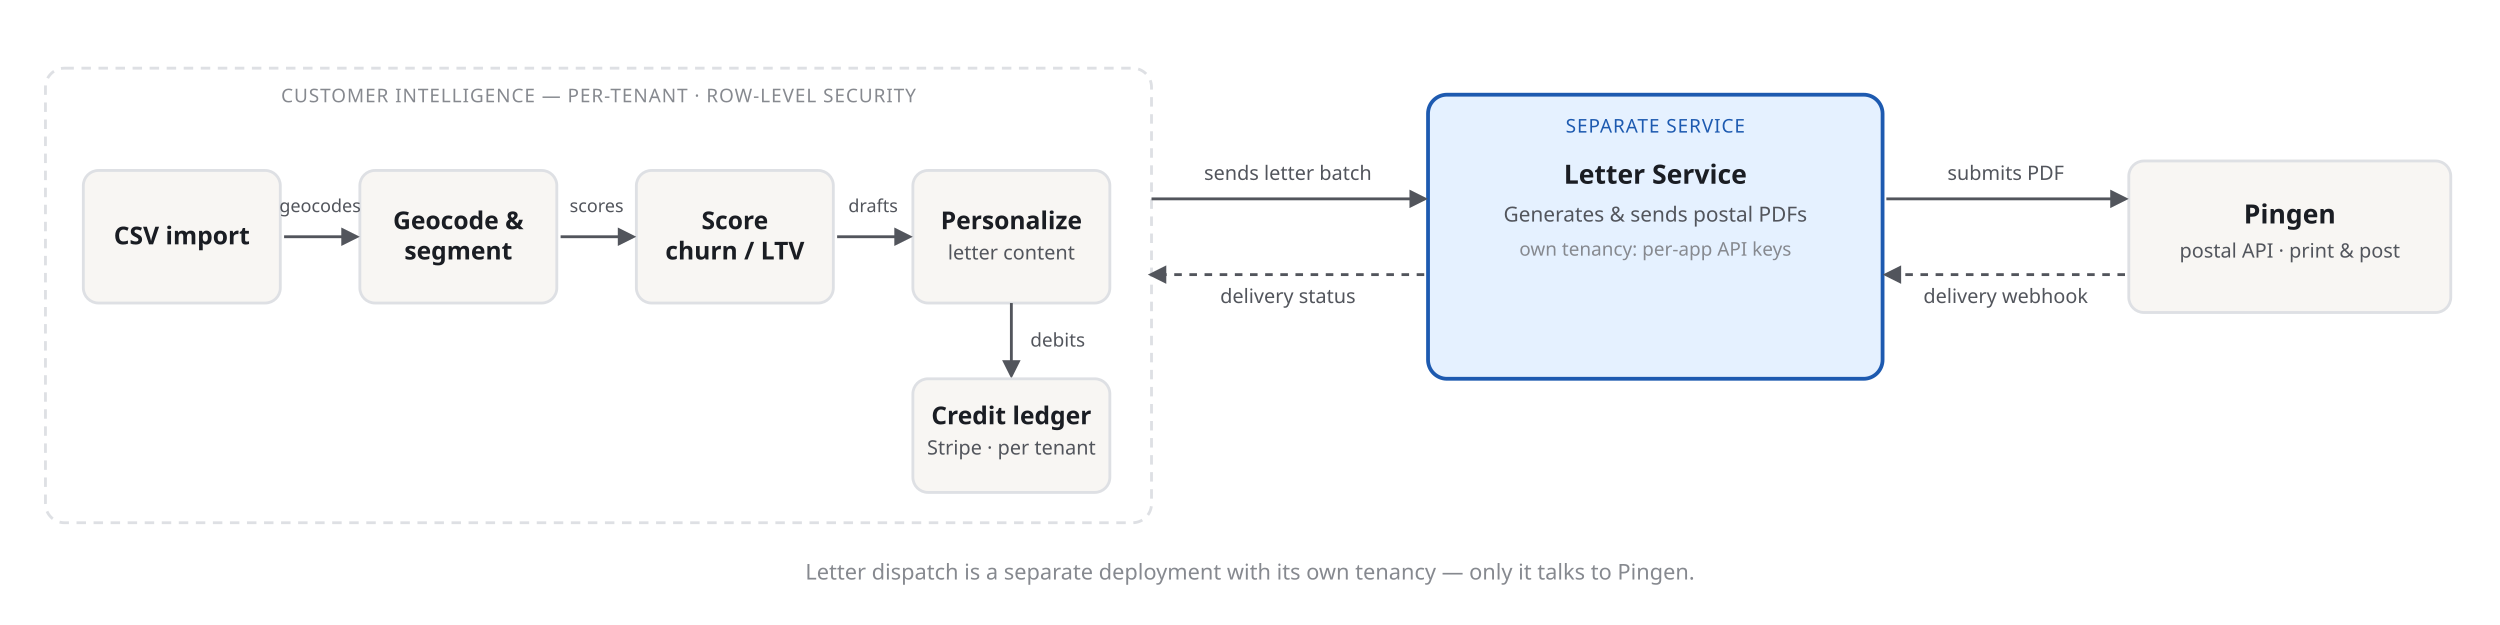
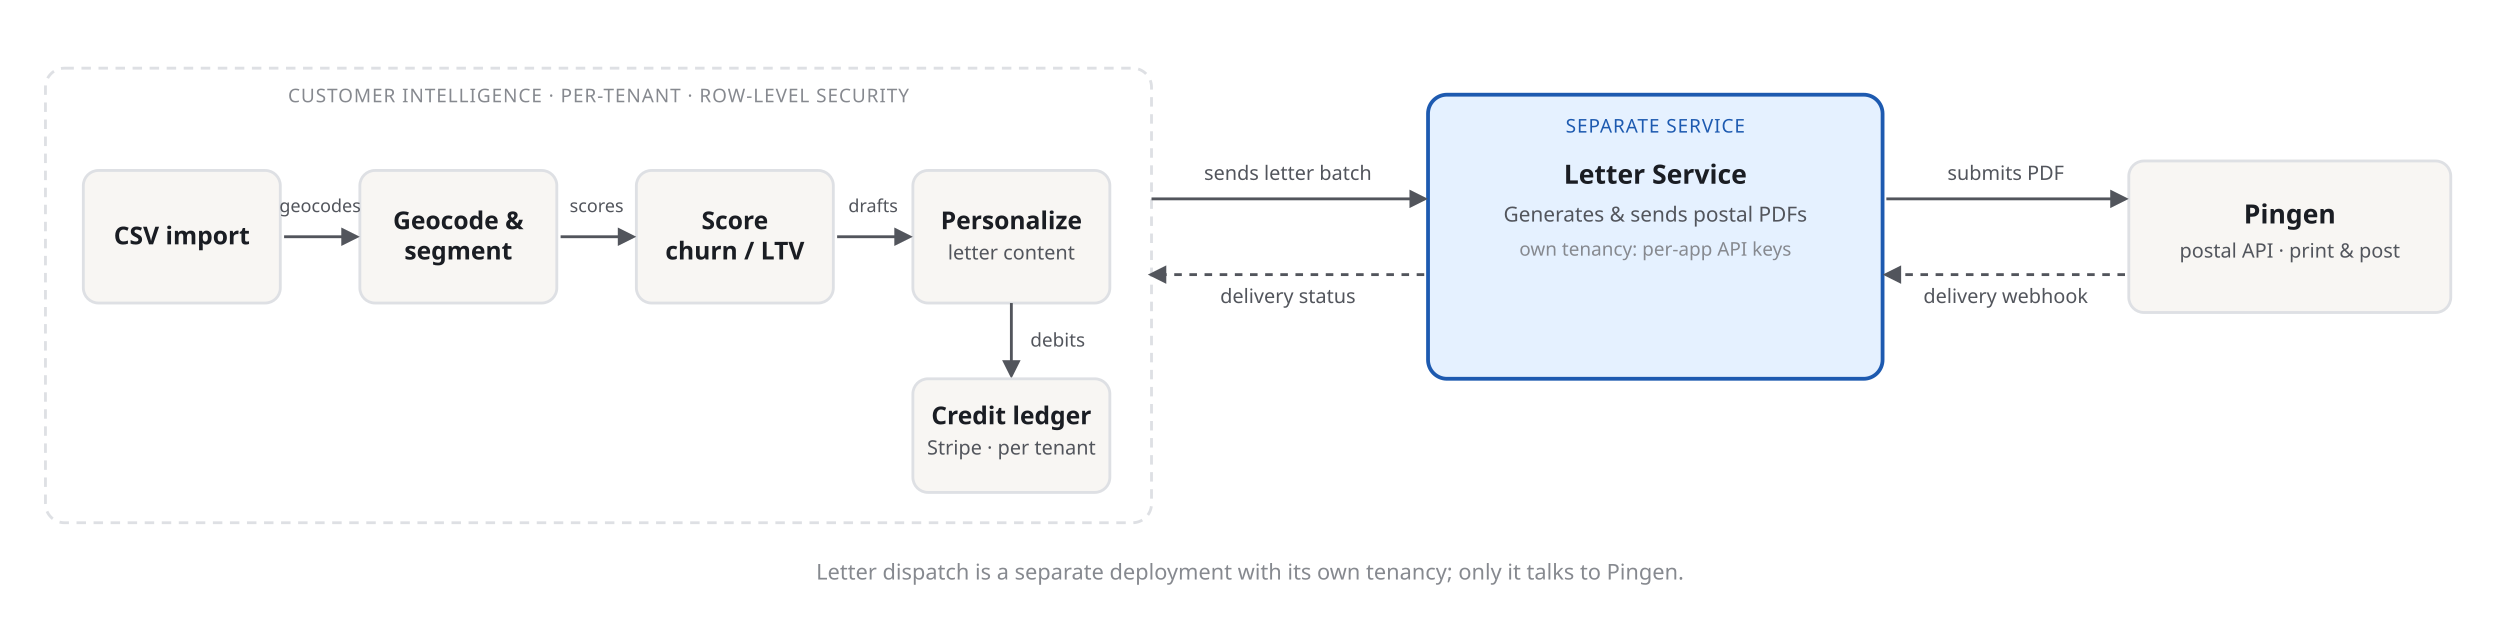
<svg xmlns="http://www.w3.org/2000/svg" width="1320" height="330" viewBox="0 0 1320 330" role="img" aria-label="Diagram of Customer Intelligence's per-tenant pipeline, from CSV import through geocoding, churn/LTV scoring, and personalization, handing off to a separate, standalone letter service that submits PDFs to Pingen and reports delivery status back over a webhook.">
  <defs>
    <marker id="arrow" viewBox="0 0 10 10" refX="8" refY="5" markerWidth="6.5" markerHeight="6.5" orient="auto-start-reverse">
      <path d="M0,0 L10,5 L0,10 z" fill="#52555c" />
    </marker>
  </defs>
  <g font-family="ui-sans-serif, system-ui, sans-serif">
    <rect x="24" y="36" width="584" height="240" rx="10" fill="none" stroke="#dee0e4" stroke-width="1.5" stroke-dasharray="5 4" />
-     <text x="316" y="54" text-anchor="middle" font-size="10" letter-spacing="0.05em" fill="#86898f">CUSTOMER INTELLIGENCE — PER-TENANT · ROW-LEVEL SECURITY</text>
+     <text x="316" y="54" text-anchor="middle" font-size="10" letter-spacing="0.05em" fill="#86898f">CUSTOMER INTELLIGENCE · PER-TENANT · ROW-LEVEL SECURITY</text>
    <rect x="44" y="90" width="104" height="70" rx="8" fill="#f8f6f3" stroke="#dee0e4" stroke-width="1.5" />
    <text x="96" y="129" text-anchor="middle" font-size="13" font-weight="600" fill="#1a1d23">CSV import</text>
    <rect x="190" y="90" width="104" height="70" rx="8" fill="#f8f6f3" stroke="#dee0e4" stroke-width="1.5" />
    <text x="242" y="121" text-anchor="middle" font-size="13" font-weight="600" fill="#1a1d23">Geocode &amp;</text>
    <text x="242" y="137" text-anchor="middle" font-size="13" font-weight="600" fill="#1a1d23">segment</text>
    <rect x="336" y="90" width="104" height="70" rx="8" fill="#f8f6f3" stroke="#dee0e4" stroke-width="1.5" />
    <text x="388" y="121" text-anchor="middle" font-size="13" font-weight="600" fill="#1a1d23">Score</text>
    <text x="388" y="137" text-anchor="middle" font-size="13" font-weight="600" fill="#1a1d23">churn / LTV</text>
    <rect x="482" y="90" width="104" height="70" rx="8" fill="#f8f6f3" stroke="#dee0e4" stroke-width="1.5" />
    <text x="534" y="121" text-anchor="middle" font-size="13" font-weight="600" fill="#1a1d23">Personalize</text>
    <text x="534" y="137" text-anchor="middle" font-size="10.5" fill="#52555c">letter content</text>
    <line x1="150" y1="125" x2="188" y2="125" stroke="#52555c" stroke-width="1.5" marker-end="url(#arrow)" />
    <text x="169" y="112" text-anchor="middle" font-size="9.5" fill="#52555c">geocodes</text>
    <line x1="296" y1="125" x2="334" y2="125" stroke="#52555c" stroke-width="1.5" marker-end="url(#arrow)" />
    <text x="315" y="112" text-anchor="middle" font-size="9.5" fill="#52555c">scores</text>
    <line x1="442" y1="125" x2="480" y2="125" stroke="#52555c" stroke-width="1.5" marker-end="url(#arrow)" />
    <text x="461" y="112" text-anchor="middle" font-size="9.5" fill="#52555c">drafts</text>
    <line x1="534" y1="160" x2="534" y2="198" stroke="#52555c" stroke-width="1.5" marker-end="url(#arrow)" />
    <text x="544" y="183" font-size="10" fill="#52555c">debits</text>
    <rect x="482" y="200" width="104" height="60" rx="8" fill="#f8f6f3" stroke="#dee0e4" stroke-width="1.5" />
    <text x="534" y="224" text-anchor="middle" font-size="13" font-weight="600" fill="#1a1d23">Credit ledger</text>
    <text x="534" y="240" text-anchor="middle" font-size="10.5" fill="#52555c">Stripe · per tenant</text>
    <rect x="754" y="50" width="240" height="150" rx="10" fill="#e5f1ff" stroke="#1d5ab0" stroke-width="2" />
    <text x="874" y="70" text-anchor="middle" font-size="10" letter-spacing="0.05em" fill="#1d5ab0">SEPARATE SERVICE</text>
    <text x="874" y="97" text-anchor="middle" font-size="14" font-weight="600" fill="#1a1d23">Letter Service</text>
    <text x="874" y="117" text-anchor="middle" font-size="11" fill="#52555c">Generates &amp; sends postal PDFs</text>
    <text x="874" y="135" text-anchor="middle" font-size="10" fill="#86898f">own tenancy: per-app API keys</text>
    <rect x="1124" y="85" width="170" height="80" rx="8" fill="#f8f6f3" stroke="#dee0e4" stroke-width="1.5" />
    <text x="1209" y="118" text-anchor="middle" font-size="14" font-weight="600" fill="#1a1d23">Pingen</text>
    <text x="1209" y="136" text-anchor="middle" font-size="10.5" fill="#52555c">postal API · print &amp; post</text>
    <line x1="608" y1="105" x2="752" y2="105" stroke="#52555c" stroke-width="1.5" marker-end="url(#arrow)" />
    <text x="680" y="95" text-anchor="middle" font-size="10.5" fill="#52555c">sends letter batch</text>
    <line x1="752" y1="145" x2="608" y2="145" stroke="#52555c" stroke-width="1.5" stroke-dasharray="4 4" marker-end="url(#arrow)" />
    <text x="680" y="160" text-anchor="middle" font-size="10.5" fill="#52555c">delivery status</text>
    <line x1="996" y1="105" x2="1122" y2="105" stroke="#52555c" stroke-width="1.5" marker-end="url(#arrow)" />
    <text x="1059" y="95" text-anchor="middle" font-size="10.5" fill="#52555c">submits PDF</text>
    <line x1="1122" y1="145" x2="996" y2="145" stroke="#52555c" stroke-width="1.5" stroke-dasharray="4 4" marker-end="url(#arrow)" />
    <text x="1059" y="160" text-anchor="middle" font-size="10.5" fill="#52555c">delivery webhook</text>
-     <text x="660" y="306" text-anchor="middle" font-size="11.5" fill="#86898f">Letter dispatch is a separate deployment with its own tenancy — only it talks to Pingen.</text>
+     <text x="660" y="306" text-anchor="middle" font-size="11.5" fill="#86898f">Letter dispatch is a separate deployment with its own tenancy; only it talks to Pingen.</text>
  </g>
</svg>
